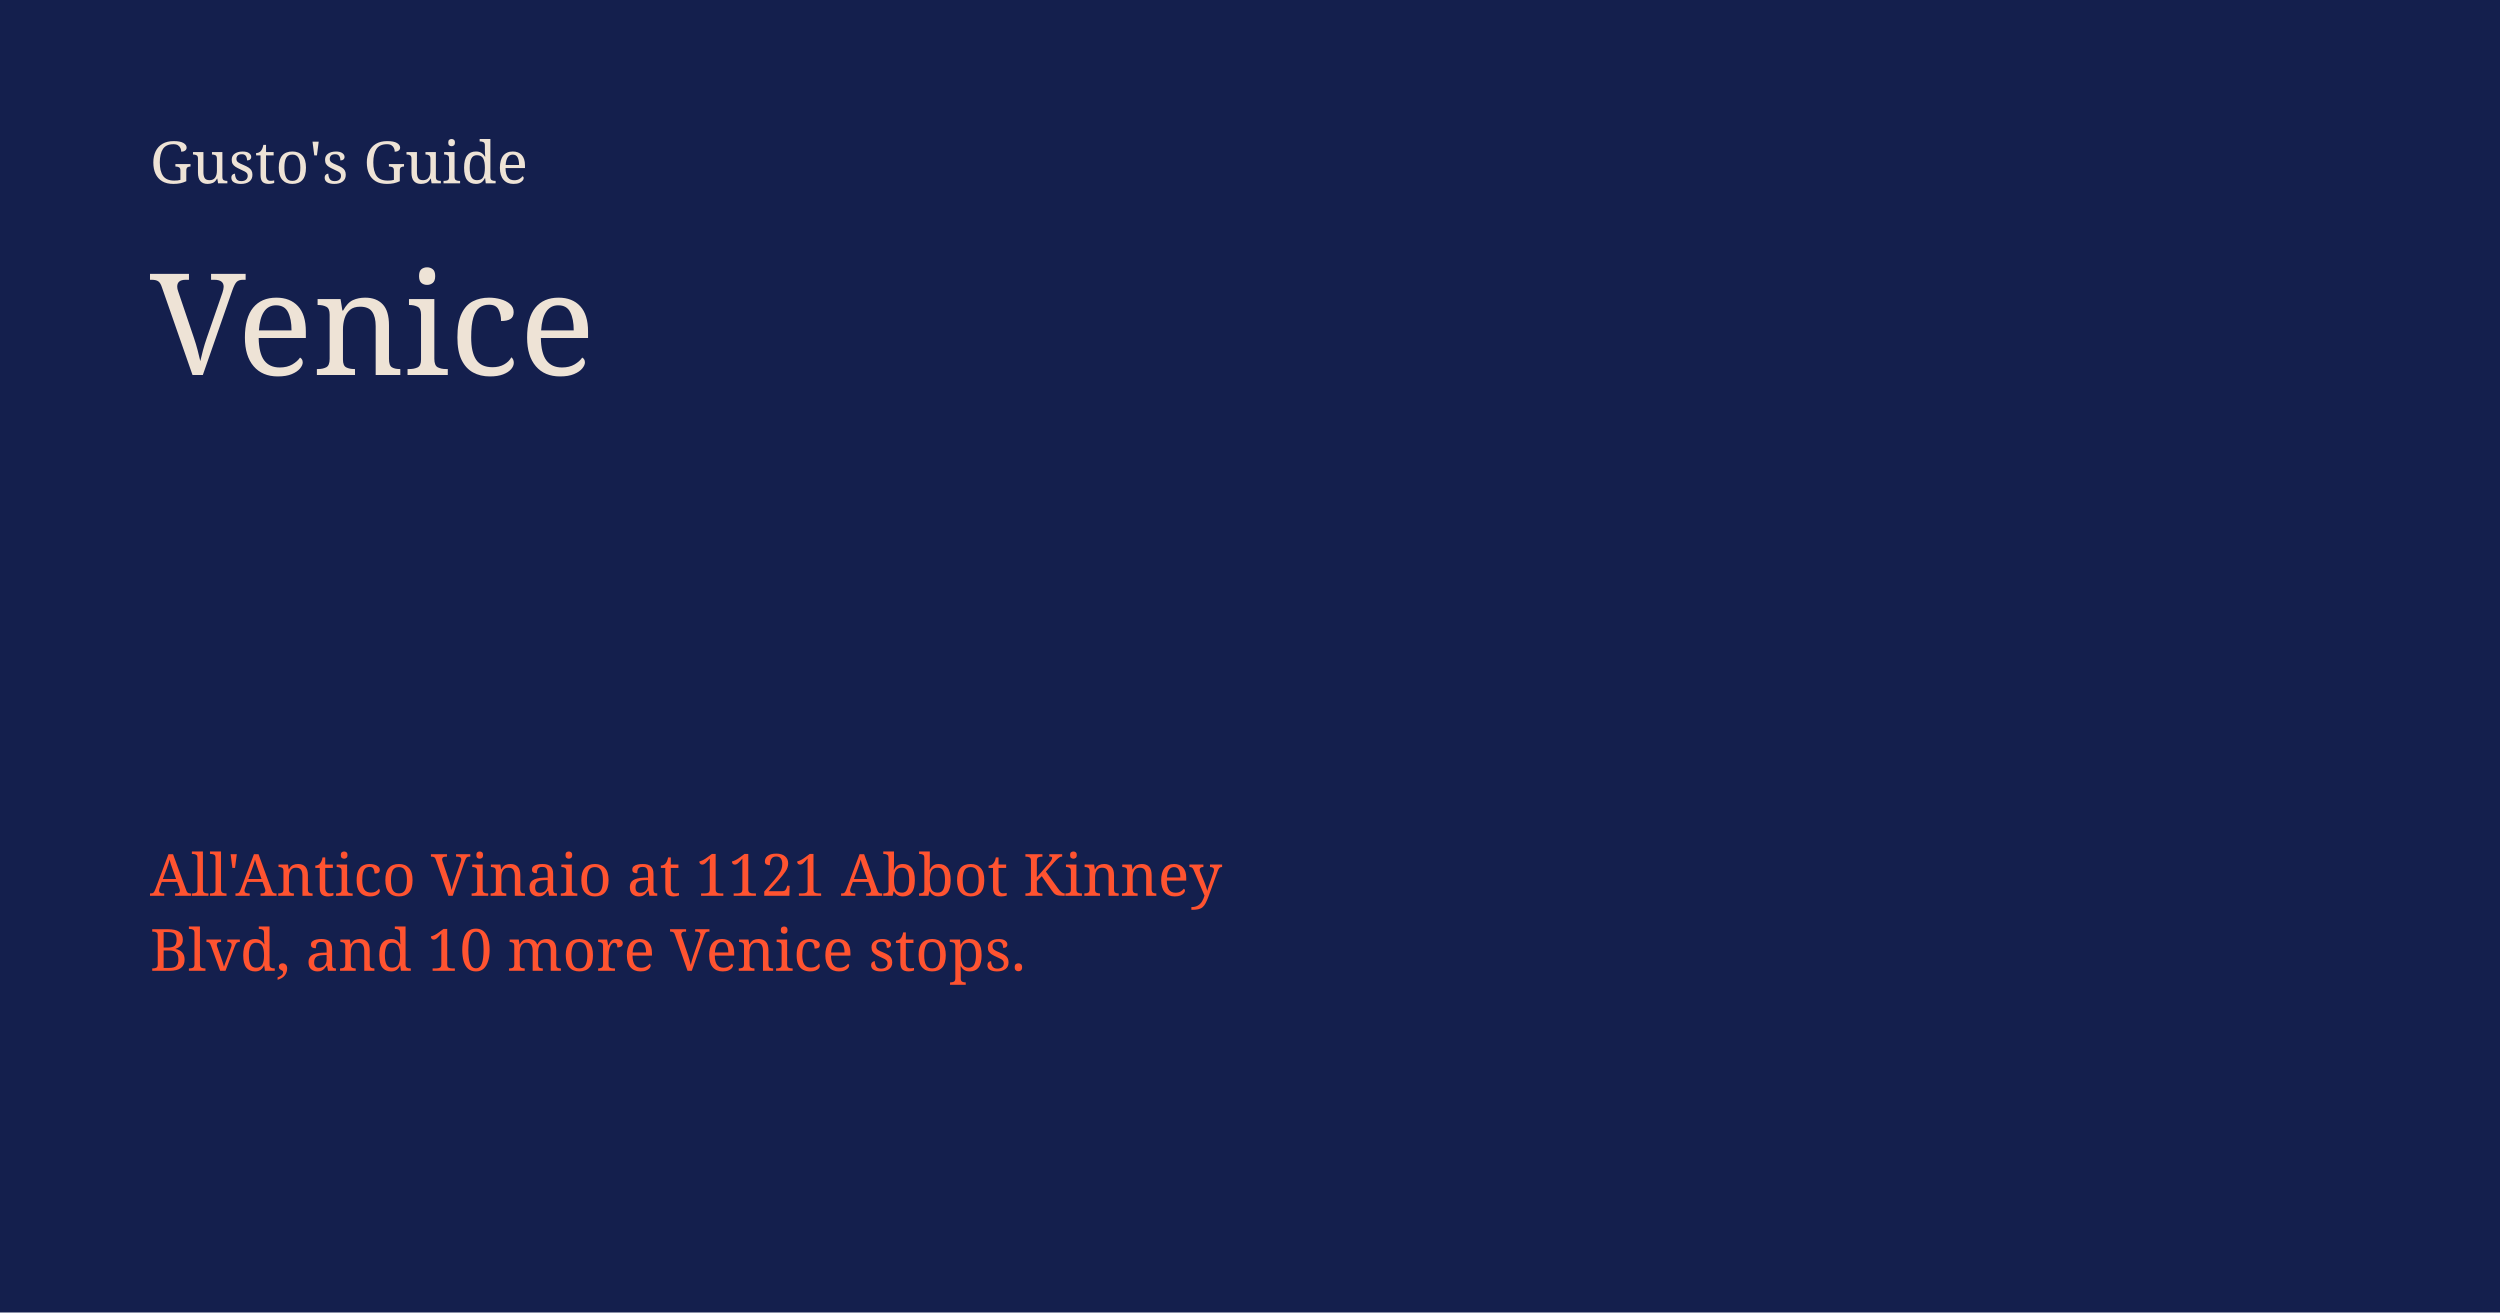
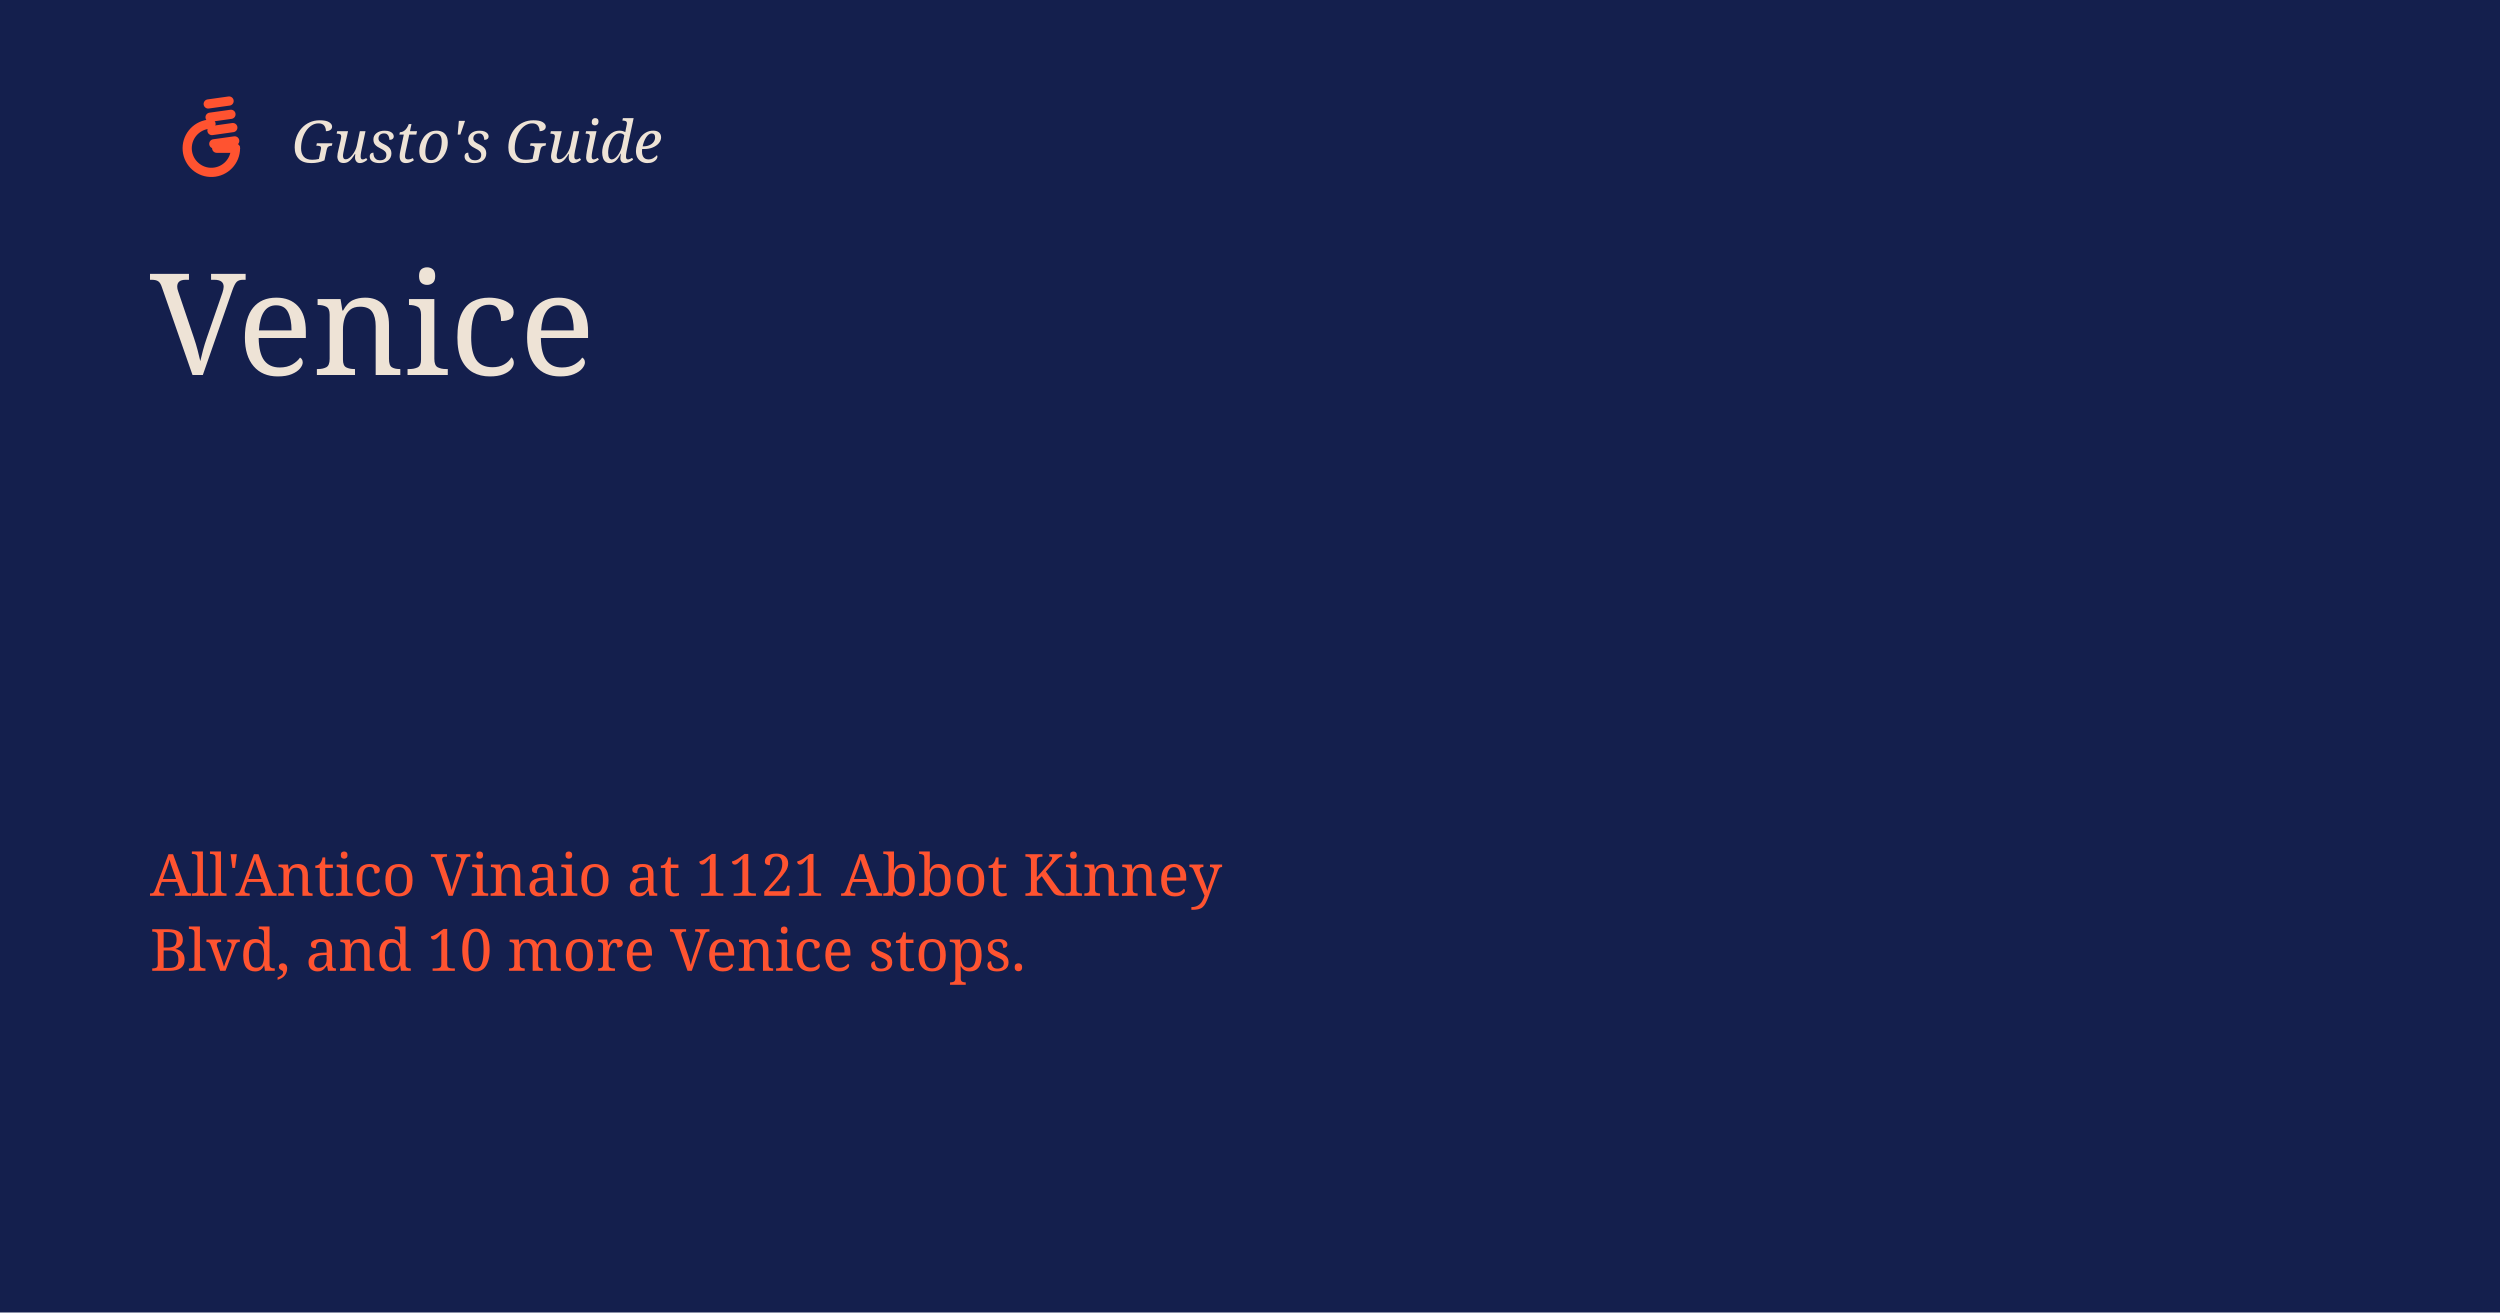
<svg xmlns="http://www.w3.org/2000/svg" width="1200" height="630" viewBox="0 0 1200 630">
  <rect width="1200" height="630" fill="#141F4D" />
-   <text x="72" y="88" fill="#EEE3D6" font-family="Georgia, serif" font-size="28">Gusto's Guide</text>
+   <g transform="translate(72 36) scale(0.92)">
+     <g transform="translate(9.6 -0.99)" fill="none" stroke="#FF5330" stroke-width="4.8" stroke-linecap="round" stroke-linejoin="round">
+       <path d="M 35 39.2 A 12.6 12.6 0 1 1 20.65 26.72 L 22.23 26.5" />
+       <path d="M 35 39.2 L 25.2 39.2" />
+       <path d="M 20.77 16.1 L 31.66 14.57 M 21.74 23.03 L 32.64 21.5 M 22.72 29.97 L 33.61 28.43 M 23.69 36.9 L 34.59 35.37" />
+     </g>
+   </g>
+   <text x="140" y="78" fill="#EEE3D6" font-family="Georgia, serif" font-size="28" font-style="italic">Gusto's Guide</text>
  <text x="72" y="180" fill="#EEE3D6" font-family="Georgia, serif" font-size="68">Venice</text>
  <text x="72" y="430" fill="#FF5330" font-family="Georgia, serif" font-size="28">All'Antico Vinaio at 1121 Abbot Kinney</text>
  <text x="72" y="466" fill="#FF5330" font-family="Georgia, serif" font-size="28">Blvd, and 10 more Venice stops.</text>
</svg>
